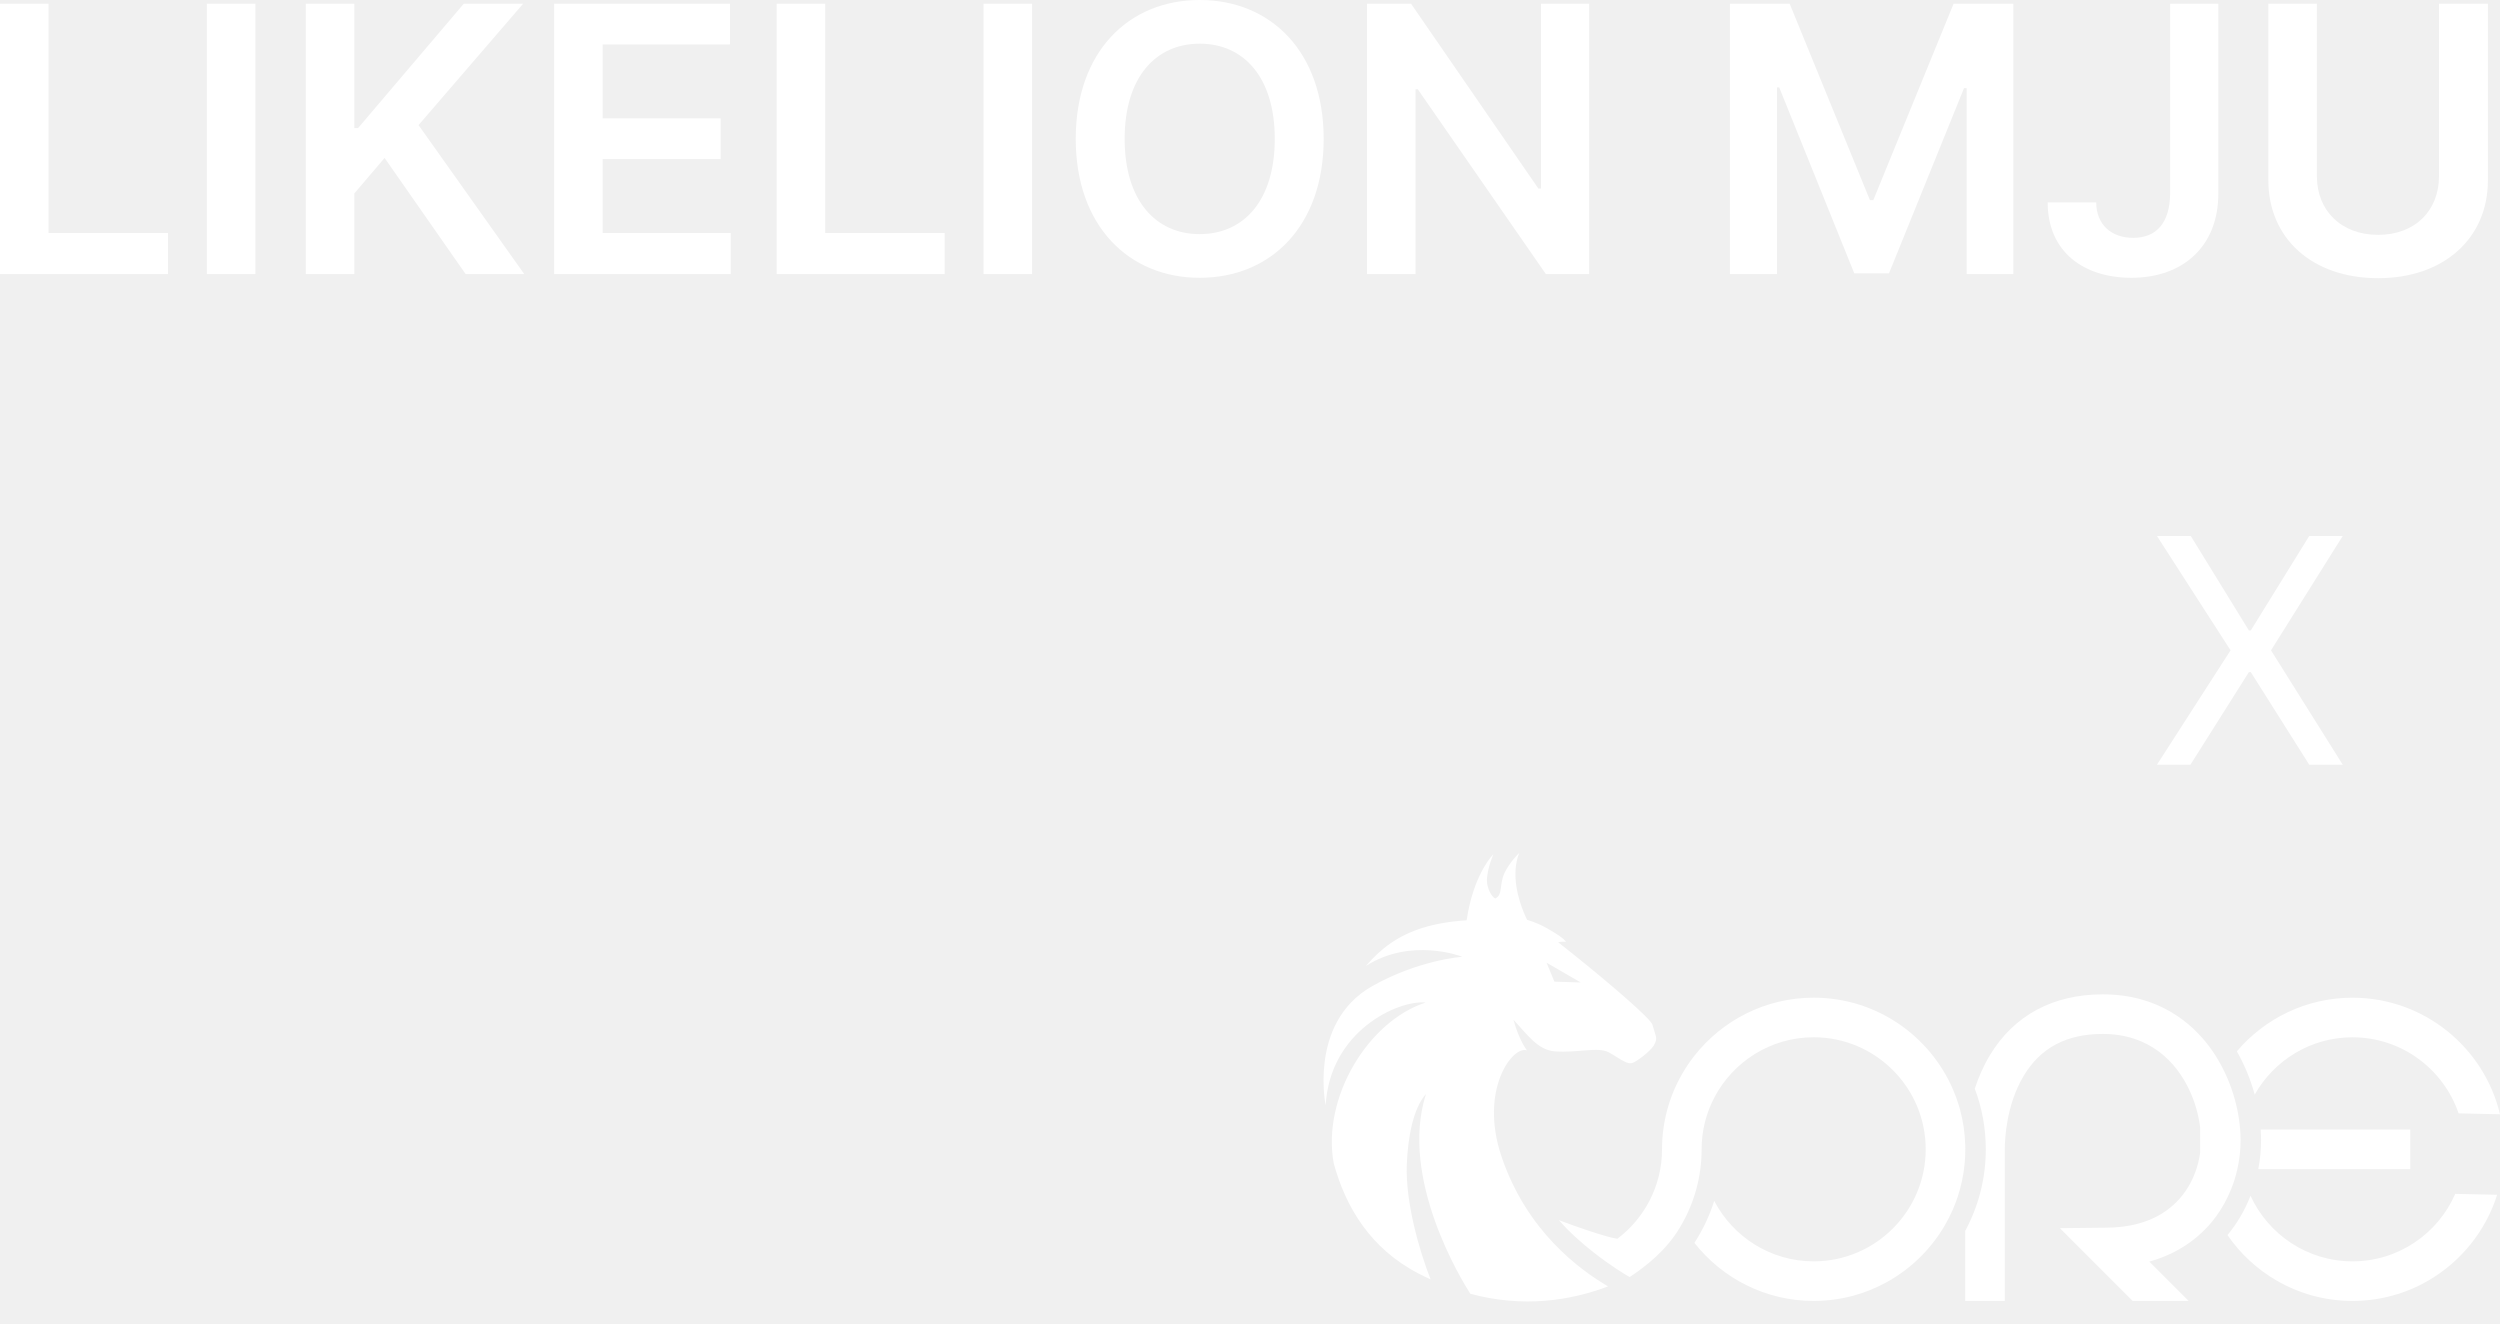
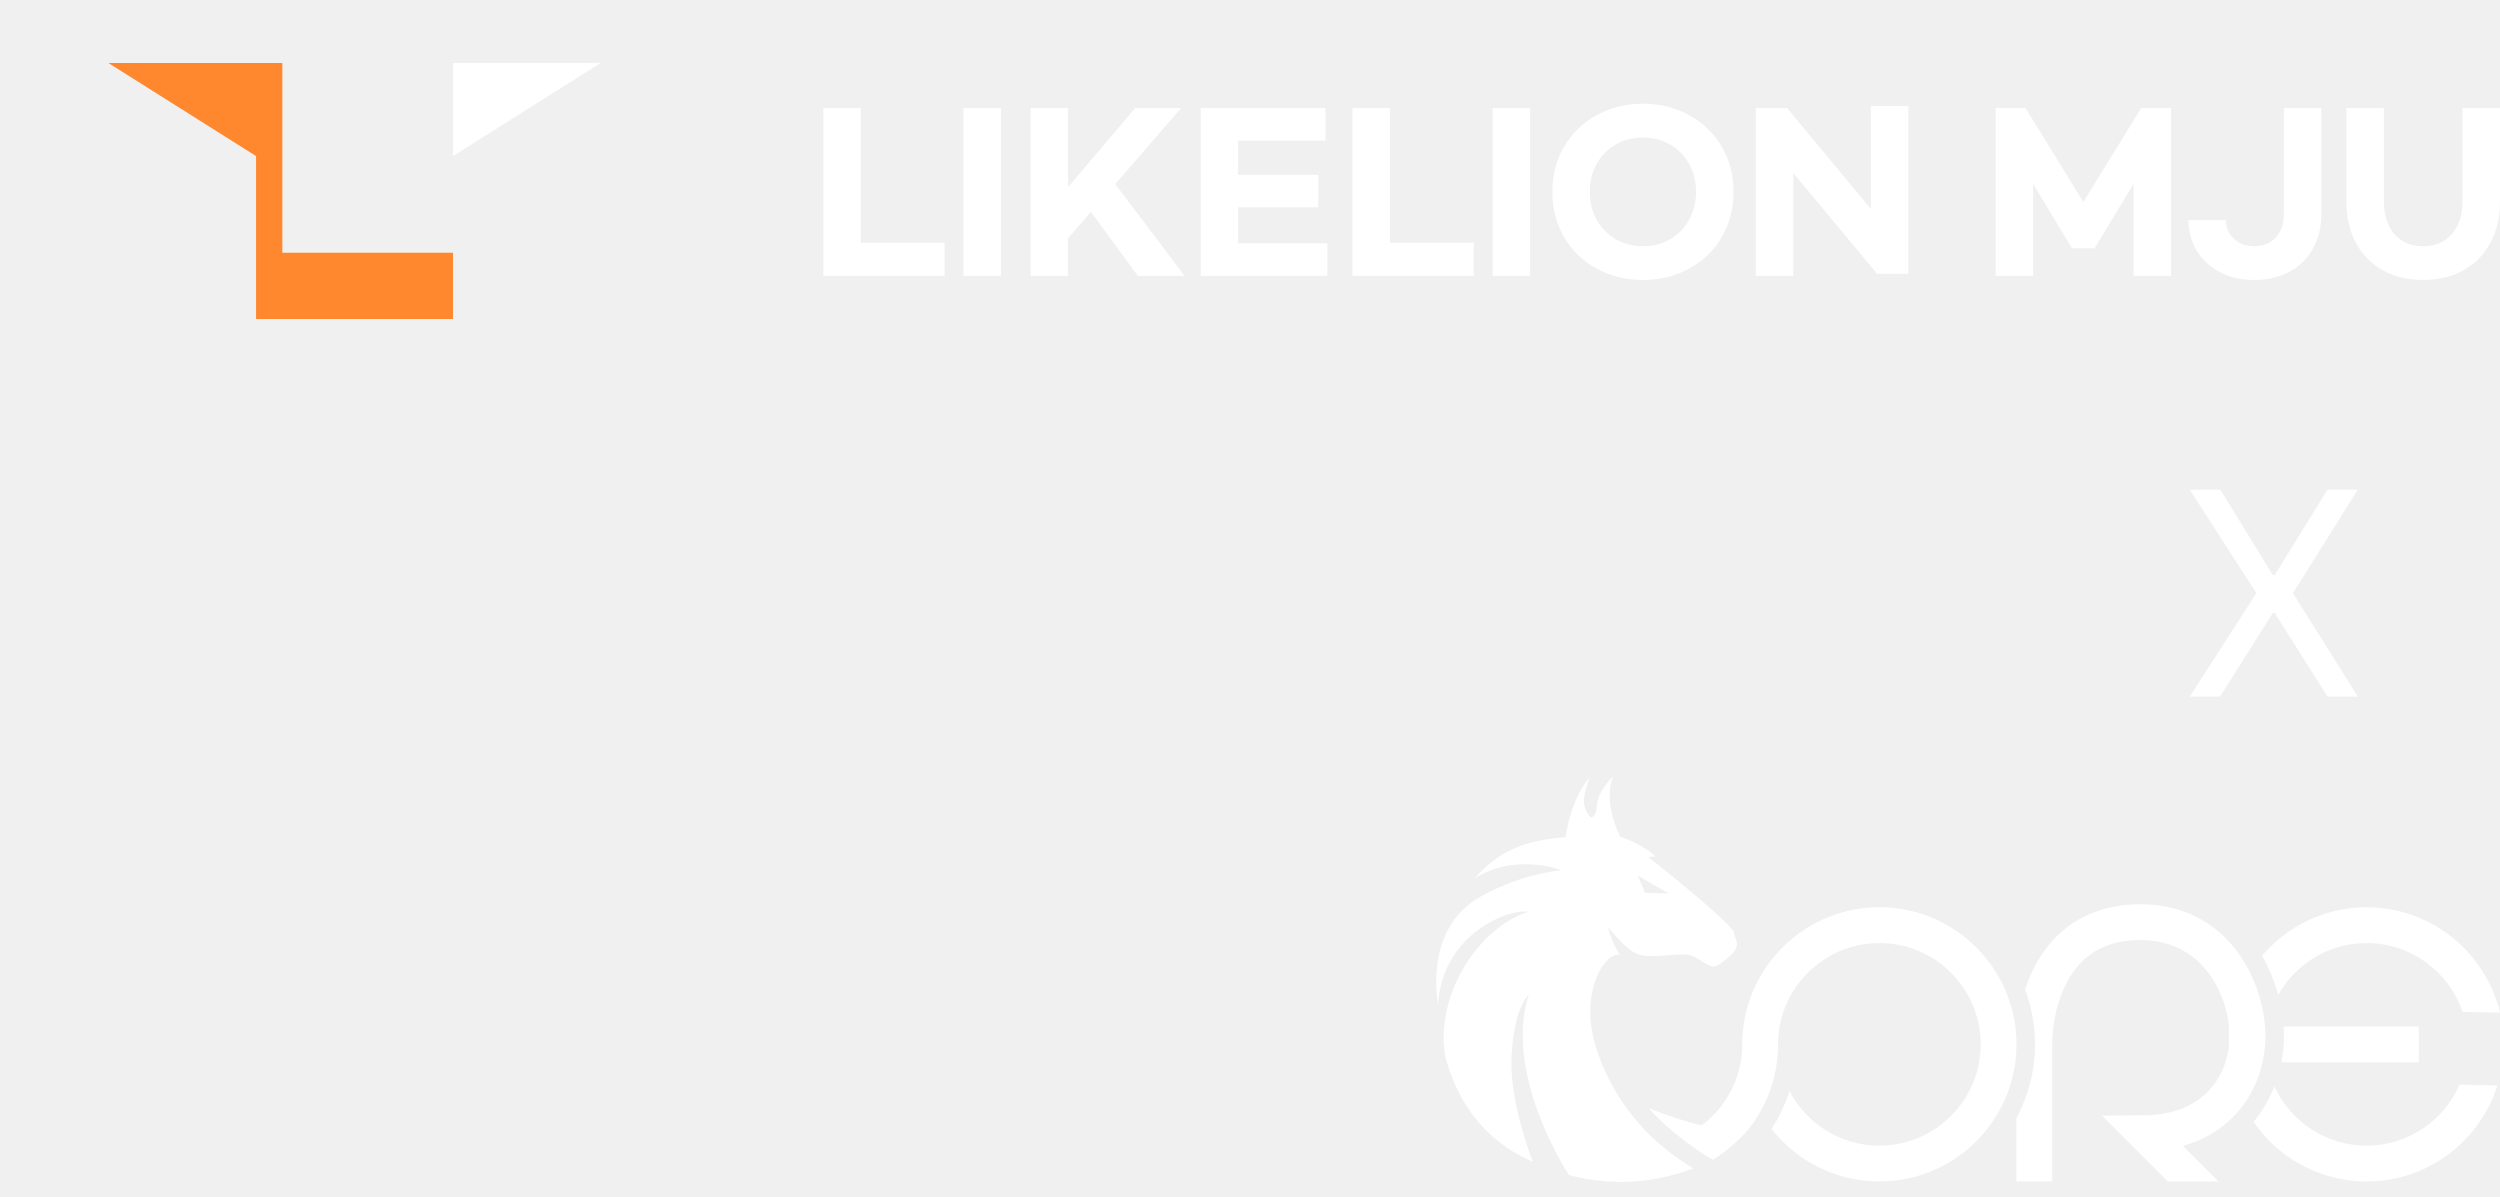
- <svg xmlns="http://www.w3.org/2000/svg" width="85" height="45" viewBox="0 0 85 45" fill="none">
-   <path d="M82.926 0.127H84.589V6.132C84.589 8.1 83.091 9.458 80.856 9.458C78.609 9.458 77.124 8.1 77.124 6.132V0.127H78.774V5.992C78.774 7.147 79.587 7.985 80.856 7.985C82.126 7.985 82.926 7.147 82.926 5.992V0.127Z" fill="white" />
-   <path d="M73.785 0.127H75.423V6.589C75.423 8.366 74.23 9.445 72.465 9.445C70.853 9.445 69.621 8.569 69.621 6.881H71.272C71.272 7.63 71.779 8.087 72.528 8.087C73.328 8.087 73.772 7.566 73.785 6.589V0.127Z" fill="white" />
-   <path d="M58.817 0.127H60.849L63.578 6.805H63.692L66.422 0.127H68.453V9.318H66.866V2.996H66.777L64.226 9.293H63.045L60.493 2.971H60.417V9.318H58.817V0.127Z" fill="white" />
-   <path d="M54.031 0.127V9.318H52.559L48.204 3.034H48.128V9.318H46.477V0.127H47.976L52.305 6.411H52.394V0.127H54.031Z" fill="white" />
-   <path d="M45.005 4.723C45.005 7.693 43.202 9.445 40.79 9.445C38.378 9.445 36.575 7.681 36.575 4.723C36.575 1.752 38.378 0 40.79 0C43.202 0 45.005 1.752 45.005 4.723ZM43.342 4.723C43.342 2.628 42.288 1.485 40.79 1.485C39.292 1.485 38.238 2.628 38.238 4.723C38.238 6.817 39.292 7.96 40.79 7.96C42.288 7.96 43.342 6.817 43.342 4.723Z" fill="white" />
-   <path d="M35.09 0.127V9.318H33.44V0.127H35.09Z" fill="white" />
-   <path d="M26.406 9.318V0.127H28.057V7.922H32.119V9.318H26.406Z" fill="white" />
-   <path d="M18.84 9.318V0.127H24.819V1.511H20.49V4.024H24.502V5.408H20.49V7.922H24.845V9.318H18.84Z" fill="white" />
-   <path d="M10.398 9.318V0.127H12.048V4.354H12.175L15.768 0.127H17.786L14.231 4.253L17.824 9.318H15.831L13.076 5.37L12.048 6.576V9.318H10.398Z" fill="white" />
-   <path d="M8.684 0.127V9.318H7.033V0.127H8.684Z" fill="white" />
-   <path d="M0 9.318V0.127H1.65V7.922H5.713V9.318H0Z" fill="white" />
-   <path d="M79.984 35.268C81.657 35.268 83.081 36.352 83.592 37.854L85 37.885C84.46 35.615 82.416 33.922 79.984 33.922C78.41 33.922 76.998 34.631 76.053 35.746C76.314 36.203 76.52 36.703 76.66 37.218C77.313 36.055 78.558 35.268 79.984 35.268Z" fill="white" />
-   <path d="M79.984 42.886C78.447 42.886 77.119 41.97 76.518 40.656C76.327 41.143 76.063 41.597 75.734 41.992C76.167 42.622 76.736 43.151 77.398 43.535C78.15 43.973 79.022 44.226 79.951 44.232C79.962 44.232 79.973 44.232 79.984 44.232C79.995 44.232 80.006 44.232 80.017 44.232C80.947 44.226 81.818 43.973 82.57 43.535C83.67 42.895 84.513 41.858 84.903 40.622L83.478 40.592C82.891 41.941 81.546 42.886 79.984 42.886Z" fill="white" />
-   <path d="M66.821 39.077C66.821 39.029 66.82 38.982 66.818 38.935V38.932C66.807 38.516 66.746 38.112 66.641 37.725C66.63 37.686 66.619 37.648 66.608 37.609C66.55 37.418 66.483 37.231 66.405 37.049C65.616 35.211 63.788 33.921 61.665 33.921C60.021 33.921 58.555 34.694 57.61 35.896C57.452 36.096 57.309 36.309 57.182 36.532C56.754 37.283 56.509 38.151 56.509 39.076C56.509 39.708 56.354 40.304 56.081 40.829C55.817 41.336 55.443 41.777 54.989 42.119C54.857 42.095 54.727 42.064 54.602 42.028C53.801 41.796 53.027 41.493 53.002 41.483C53.351 41.888 53.782 42.268 54.186 42.584C54.746 43.023 55.253 43.336 55.408 43.419C55.415 43.414 55.423 43.41 55.43 43.404C55.46 43.385 55.49 43.365 55.52 43.344C55.542 43.33 55.563 43.316 55.584 43.3C55.915 43.071 56.227 42.815 56.501 42.532C56.588 42.442 56.672 42.348 56.751 42.252C56.82 42.169 56.885 42.084 56.946 41.996C56.948 41.995 56.949 41.992 56.95 41.99C56.952 41.988 56.954 41.986 56.955 41.983C56.957 41.982 56.958 41.98 56.959 41.978C56.981 41.947 57.002 41.915 57.023 41.883C57.057 41.83 57.09 41.777 57.123 41.723C57.143 41.69 57.163 41.656 57.182 41.621C57.611 40.87 57.855 40.001 57.855 39.076C57.855 38.444 58.01 37.848 58.284 37.323C58.919 36.103 60.196 35.267 61.665 35.267C63.765 35.267 65.474 36.976 65.474 39.076C65.474 41.177 63.765 42.886 61.665 42.886C60.196 42.886 58.919 42.05 58.283 40.83C58.123 41.339 57.895 41.819 57.61 42.257C58.555 43.459 60.021 44.232 61.665 44.232C62.566 44.232 63.414 44 64.152 43.591C64.185 43.573 64.218 43.555 64.251 43.535C65.023 43.086 65.669 42.441 66.12 41.669C66.223 41.492 66.317 41.308 66.399 41.119C66.46 40.977 66.516 40.831 66.564 40.683C66.678 40.336 66.756 39.974 66.794 39.599C66.799 39.546 66.803 39.492 66.807 39.438C66.811 39.385 66.814 39.33 66.816 39.276C66.819 39.21 66.82 39.144 66.82 39.077H66.821Z" fill="white" />
-   <path d="M76.07 39.75C76.143 39.428 76.181 39.096 76.18 38.763C76.179 38.644 76.174 38.524 76.165 38.404C76.147 38.172 76.113 37.939 76.064 37.707C75.966 37.246 75.808 36.791 75.598 36.371C75.482 36.137 75.35 35.914 75.204 35.705C75.171 35.658 75.137 35.611 75.103 35.566C74.495 34.764 73.376 33.808 71.494 33.808C69.798 33.808 68.47 34.525 67.654 35.881C67.429 36.256 67.264 36.643 67.143 37.016C67.385 37.657 67.517 38.352 67.517 39.077C67.517 40.08 67.263 41.025 66.817 41.851V44.232H68.163V39.077C68.163 38.742 68.21 37.57 68.808 36.575C69.383 35.619 70.262 35.154 71.494 35.154C73.068 35.154 74.004 36.087 74.467 37.124C74.649 37.528 74.758 37.949 74.805 38.336V39.189C74.741 39.665 74.569 40.119 74.307 40.499C74.246 40.587 74.179 40.672 74.108 40.753C73.538 41.397 72.707 41.729 71.637 41.741L70.037 41.758L72.51 44.232H74.414L73.077 42.895C73.879 42.672 74.458 42.288 74.862 41.906C74.956 41.818 75.041 41.73 75.117 41.645C75.201 41.549 75.281 41.45 75.356 41.346C75.556 41.07 75.723 40.767 75.853 40.446C75.944 40.222 76.017 39.989 76.07 39.75Z" fill="white" />
-   <path d="M76.945 39.75H81.948V38.404H76.863C76.871 38.523 76.876 38.643 76.876 38.761C76.877 39.094 76.845 39.425 76.781 39.75H76.945Z" fill="white" />
-   <path d="M51.053 39.327C50.283 37.052 51.431 35.539 51.917 35.713C51.917 35.713 51.649 35.38 51.459 34.674C51.926 35.17 52.282 35.702 52.861 35.746C53.637 35.806 54.332 35.58 54.703 35.782C54.908 35.894 55.082 36.02 55.23 36.092C55.323 36.138 55.405 36.162 55.477 36.147C55.623 36.118 56.082 35.766 56.221 35.561C56.26 35.492 56.284 35.441 56.297 35.396C56.336 35.267 56.28 35.183 56.183 34.84C56.175 34.814 56.147 34.772 56.101 34.717C55.919 34.504 55.467 34.093 54.913 33.619C54.316 33.108 53.601 32.525 52.978 32.038C53.096 32.008 53.182 32.022 53.249 32.02C53.143 31.895 52.982 31.781 52.608 31.567C52.261 31.369 51.967 31.288 51.924 31.276C51.903 31.236 51.862 31.152 51.814 31.036C51.636 30.608 51.36 29.741 51.653 29C51.653 29 51.33 29.309 51.155 29.678C50.964 30.085 51.108 30.423 50.838 30.549C50.838 30.549 50.672 30.475 50.577 30.116C50.478 29.739 50.762 29.076 50.775 29.045C50.756 29.063 50.186 29.631 49.918 30.985C49.899 31.083 49.88 31.184 49.865 31.29C48.72 31.365 47.917 31.629 47.274 32.076C47.274 32.076 47.273 32.077 47.272 32.077C46.964 32.291 46.693 32.547 46.438 32.845C46.438 32.844 46.438 32.844 46.438 32.844C47.971 31.864 49.666 32.509 49.718 32.53C49.671 32.534 48.224 32.645 46.66 33.526C45.529 34.164 45.145 35.235 45.037 36.116C44.986 36.53 44.996 36.902 45.018 37.168C45.04 37.425 45.073 37.583 45.073 37.583C45.209 35.072 47.513 33.997 48.474 34.086C46.529 34.711 44.938 37.309 45.346 39.551C45.748 41.029 46.589 42.452 48.232 43.301C48.369 43.372 48.506 43.438 48.641 43.499C48.256 42.526 47.781 40.867 47.831 39.595C47.866 38.707 48.036 37.698 48.484 37.195C47.56 40.075 49.716 43.56 49.992 43.989C51.797 44.473 53.395 44.222 54.672 43.737C53.719 43.175 51.915 41.874 51.053 39.327ZM53.745 33.404L52.849 33.376L52.584 32.732L53.745 33.404Z" fill="white" />
-   <path d="M74.486 18.223L76.462 21.435H76.527L78.514 18.223H79.653L77.214 22.111L79.653 26H78.514L76.527 22.852H76.462L74.475 26H73.336L75.839 22.111L73.336 18.223H74.486Z" fill="white" />
+ <svg xmlns="http://www.w3.org/2000/svg" width="94" height="45" viewBox="0 0 94 45" fill="none">
+   <path d="M17.032 9.504V11.995H9.628V5.869L4.074 2.368H10.616V9.504H17.032Z" fill="#FF872D" />
+   <path fill-rule="evenodd" clip-rule="evenodd" d="M17.032 5.869L22.586 2.368H17.032V5.869Z" fill="white" />
+   <path d="M88.225 4.064H89.634V7.578C89.634 8.084 89.766 8.492 90.029 8.801C90.297 9.106 90.658 9.258 91.112 9.258C91.567 9.258 91.925 9.106 92.188 8.801C92.457 8.492 92.591 8.084 92.591 7.578V4.064H94V7.578C94 8.167 93.878 8.685 93.636 9.134C93.398 9.578 93.061 9.921 92.622 10.164C92.188 10.406 91.685 10.527 91.112 10.527C90.54 10.527 90.034 10.406 89.595 10.164C89.162 9.921 88.824 9.578 88.581 9.134C88.344 8.685 88.225 8.167 88.225 7.578V4.064Z" fill="white" />
+   <path d="M83.691 8.275C83.691 8.435 83.732 8.592 83.815 8.747C83.903 8.897 84.026 9.021 84.186 9.119C84.346 9.212 84.537 9.258 84.759 9.258C85.105 9.258 85.376 9.147 85.572 8.925C85.773 8.703 85.874 8.409 85.874 8.043V4.064H87.283V8.043C87.283 8.538 87.177 8.974 86.965 9.351C86.759 9.728 86.465 10.017 86.083 10.218C85.701 10.424 85.26 10.527 84.759 10.527C84.264 10.527 83.83 10.427 83.459 10.226C83.087 10.03 82.798 9.761 82.592 9.421C82.391 9.075 82.287 8.693 82.282 8.275H83.691Z" fill="white" />
+   <path d="M75.036 4.064H76.159L78.334 7.594L80.509 4.064H81.631V10.373H80.222V6.913L78.759 9.335H77.908L76.445 6.913V10.373H75.036V4.064Z" fill="white" />
+   <path d="M66.018 4.064H67.194L70.345 7.857V3.987H71.754V10.295H70.577L67.426 6.502V10.373H66.018V4.064Z" fill="white" />
+   <path d="M61.775 10.527C61.13 10.527 60.546 10.383 60.025 10.094C59.509 9.81 59.104 9.418 58.81 8.917C58.516 8.412 58.369 7.844 58.369 7.214C58.369 6.585 58.516 6.02 58.81 5.519C59.104 5.013 59.509 4.619 60.025 4.335C60.546 4.046 61.13 3.901 61.775 3.901C62.42 3.901 63 4.046 63.516 4.335C64.037 4.619 64.445 5.013 64.739 5.519C65.034 6.02 65.18 6.585 65.18 7.214C65.18 7.844 65.034 8.412 64.739 8.917C64.445 9.418 64.037 9.81 63.516 10.094C63 10.383 62.42 10.527 61.775 10.527ZM61.775 9.258C62.151 9.258 62.492 9.17 62.796 8.995C63.101 8.819 63.338 8.577 63.508 8.267C63.684 7.952 63.772 7.601 63.772 7.214C63.772 6.822 63.684 6.471 63.508 6.162C63.338 5.852 63.101 5.609 62.796 5.434C62.492 5.259 62.151 5.171 61.775 5.171C61.398 5.171 61.057 5.259 60.753 5.434C60.448 5.609 60.208 5.852 60.033 6.162C59.863 6.471 59.778 6.822 59.778 7.214C59.778 7.601 59.863 7.952 60.033 8.267C60.208 8.577 60.448 8.819 60.753 8.995C61.057 9.17 61.398 9.258 61.775 9.258Z" fill="white" />
+   <path d="M57.531 4.064V10.373H56.123V4.064H57.531Z" fill="white" />
+   <path d="M52.262 4.064V9.126H55.413V10.373H50.853V4.064H52.262Z" fill="white" />
+   <path d="M45.147 4.064H49.837V5.287H46.555V6.572H49.566V7.795H46.555V9.15H49.907V10.373H45.147V4.064Z" fill="white" />
+   <path d="M41.019 7.965L40.16 8.956V10.373H38.751V4.064H40.16V7.036L42.683 4.064H44.41L41.932 6.92L44.541 10.373H42.784L41.019 7.965Z" fill="white" />
+   <path d="M37.635 4.064V10.373H36.227V4.064H37.635Z" fill="white" />
+   <path d="M32.366 4.064V9.126H35.517V10.373H30.957V4.064H32.366Z" fill="white" />
+   <path d="M88.984 35.459C90.657 35.459 92.081 36.543 92.592 38.046L94 38.076C93.46 35.806 91.416 34.113 88.984 34.113C87.41 34.113 85.998 34.822 85.053 35.937C85.314 36.394 85.52 36.894 85.66 37.409C86.313 36.247 87.558 35.459 88.984 35.459Z" fill="white" />
+   <path d="M88.984 43.077C87.447 43.077 86.119 42.162 85.518 40.847C85.327 41.334 85.063 41.788 84.734 42.184C85.167 42.813 85.736 43.342 86.398 43.727C87.15 44.165 88.022 44.418 88.951 44.423C88.962 44.423 88.973 44.423 88.984 44.423C88.995 44.423 89.006 44.423 89.017 44.423C89.947 44.418 90.818 44.165 91.57 43.727C92.67 43.087 93.513 42.05 93.903 40.814L92.478 40.783C91.891 42.132 90.546 43.077 88.984 43.077Z" fill="white" />
+   <path d="M75.821 39.268C75.821 39.221 75.82 39.173 75.818 39.126V39.124C75.807 38.707 75.746 38.303 75.641 37.916C75.63 37.878 75.619 37.839 75.608 37.801C75.55 37.609 75.483 37.422 75.405 37.241C74.616 35.403 72.788 34.112 70.665 34.112C69.021 34.112 67.555 34.886 66.61 36.087C66.452 36.288 66.309 36.5 66.182 36.723C65.754 37.474 65.509 38.343 65.509 39.268C65.509 39.9 65.354 40.496 65.081 41.021C64.817 41.528 64.443 41.968 63.989 42.31C63.857 42.286 63.727 42.255 63.602 42.219C62.801 41.988 62.027 41.684 62.002 41.675C62.351 42.08 62.782 42.459 63.186 42.775C63.746 43.214 64.253 43.527 64.408 43.61C64.415 43.606 64.423 43.601 64.43 43.596C64.46 43.576 64.49 43.556 64.52 43.536C64.542 43.521 64.563 43.507 64.584 43.492C64.915 43.263 65.227 43.006 65.501 42.724C65.588 42.633 65.672 42.54 65.751 42.444C65.82 42.361 65.885 42.275 65.946 42.188C65.948 42.186 65.949 42.184 65.951 42.182C65.952 42.179 65.954 42.177 65.955 42.175C65.957 42.173 65.958 42.171 65.959 42.169C65.981 42.138 66.002 42.106 66.022 42.075C66.057 42.022 66.09 41.969 66.123 41.914C66.143 41.881 66.163 41.847 66.182 41.813C66.611 41.062 66.855 40.193 66.855 39.268C66.855 38.636 67.01 38.039 67.284 37.514C67.919 36.294 69.196 35.459 70.665 35.459C72.765 35.459 74.474 37.167 74.474 39.268C74.474 41.368 72.765 43.077 70.665 43.077C69.196 43.077 67.919 42.242 67.283 41.021C67.123 41.531 66.895 42.01 66.61 42.449C67.555 43.65 69.021 44.423 70.665 44.423C71.566 44.423 72.414 44.191 73.152 43.783C73.185 43.764 73.218 43.746 73.251 43.727C74.023 43.277 74.669 42.632 75.12 41.86C75.223 41.683 75.317 41.499 75.399 41.31C75.46 41.168 75.516 41.022 75.564 40.874C75.678 40.528 75.756 40.165 75.794 39.791C75.799 39.737 75.803 39.684 75.807 39.63C75.811 39.576 75.814 39.522 75.816 39.467C75.819 39.401 75.82 39.335 75.82 39.268H75.821Z" fill="white" />
+   <path d="M85.07 39.941C85.143 39.619 85.181 39.288 85.18 38.954C85.179 38.836 85.174 38.715 85.165 38.595C85.147 38.363 85.113 38.13 85.064 37.899C84.966 37.437 84.808 36.983 84.598 36.562C84.482 36.328 84.35 36.105 84.204 35.897C84.171 35.849 84.137 35.803 84.103 35.757C83.495 34.955 82.376 33.999 80.494 33.999C78.798 33.999 77.47 34.716 76.654 36.073C76.429 36.447 76.264 36.834 76.143 37.207C76.385 37.849 76.517 38.543 76.517 39.268C76.517 40.271 76.263 41.216 75.817 42.043V44.423H77.163V39.268C77.163 38.933 77.21 37.761 77.808 36.767C78.383 35.81 79.262 35.346 80.494 35.346C82.068 35.346 83.004 36.279 83.467 37.316C83.649 37.72 83.758 38.141 83.805 38.527V39.38C83.741 39.856 83.569 40.31 83.307 40.69C83.246 40.779 83.179 40.864 83.108 40.944C82.538 41.588 81.707 41.92 80.637 41.933L79.037 41.95L81.51 44.423H83.414L82.077 43.086C82.879 42.863 83.458 42.479 83.862 42.098C83.956 42.01 84.041 41.922 84.117 41.836C84.201 41.741 84.281 41.641 84.356 41.538C84.556 41.262 84.723 40.959 84.853 40.638C84.944 40.413 85.017 40.18 85.07 39.941Z" fill="white" />
+   <path d="M85.945 39.941H90.948V38.595H85.863C85.871 38.715 85.876 38.834 85.876 38.953C85.877 39.285 85.845 39.617 85.781 39.941H85.945Z" fill="white" />
+   <path d="M60.053 39.518C59.283 37.243 60.431 35.73 60.917 35.905C60.917 35.905 60.649 35.572 60.459 34.865C60.926 35.361 61.282 35.893 61.861 35.938C62.637 35.998 63.332 35.771 63.703 35.974C63.908 36.085 64.082 36.212 64.23 36.283C64.323 36.329 64.405 36.353 64.477 36.338C64.623 36.309 65.082 35.958 65.221 35.753C65.26 35.684 65.284 35.632 65.297 35.587C65.336 35.458 65.28 35.374 65.183 35.031C65.175 35.005 65.147 34.964 65.101 34.908C64.919 34.696 64.467 34.284 63.913 33.81C63.316 33.3 62.601 32.716 61.978 32.229C62.096 32.199 62.182 32.214 62.249 32.212C62.143 32.086 61.982 31.973 61.608 31.759C61.261 31.561 60.967 31.479 60.924 31.468C60.903 31.427 60.862 31.343 60.814 31.227C60.636 30.799 60.36 29.932 60.653 29.191C60.653 29.191 60.33 29.501 60.155 29.87C59.964 30.276 60.108 30.614 59.838 30.74C59.838 30.74 59.672 30.667 59.577 30.307C59.478 29.93 59.762 29.267 59.775 29.236C59.756 29.255 59.186 29.822 58.918 31.177C58.899 31.274 58.88 31.376 58.865 31.481C57.72 31.556 56.917 31.82 56.274 32.268C56.274 32.268 56.273 32.268 56.272 32.269C55.964 32.482 55.693 32.738 55.438 33.036C55.438 33.036 55.438 33.036 55.438 33.036C56.971 32.056 58.666 32.701 58.718 32.722C58.671 32.725 57.224 32.836 55.66 33.718C54.529 34.355 54.145 35.426 54.037 36.307C53.986 36.721 53.996 37.094 54.018 37.36C54.04 37.617 54.073 37.775 54.073 37.775C54.209 35.264 56.513 34.189 57.474 34.277C55.529 34.903 53.938 37.5 54.346 39.743C54.748 41.22 55.589 42.643 57.232 43.492C57.369 43.563 57.506 43.629 57.641 43.691C57.256 42.718 56.781 41.058 56.831 39.786C56.866 38.899 57.036 37.889 57.484 37.386C56.56 40.266 58.716 43.751 58.992 44.181C60.797 44.664 62.395 44.413 63.672 43.929C62.719 43.366 60.915 42.065 60.053 39.518ZM62.745 33.595L61.849 33.568L61.584 32.923L62.745 33.595Z" fill="white" />
+   <path d="M83.486 18.414L85.462 21.626H85.527L87.514 18.414H88.653L86.214 22.303L88.653 26.191H87.514L85.527 23.044H85.462L83.475 26.191H82.336L84.839 22.303L82.336 18.414H83.486Z" fill="white" />
</svg>
